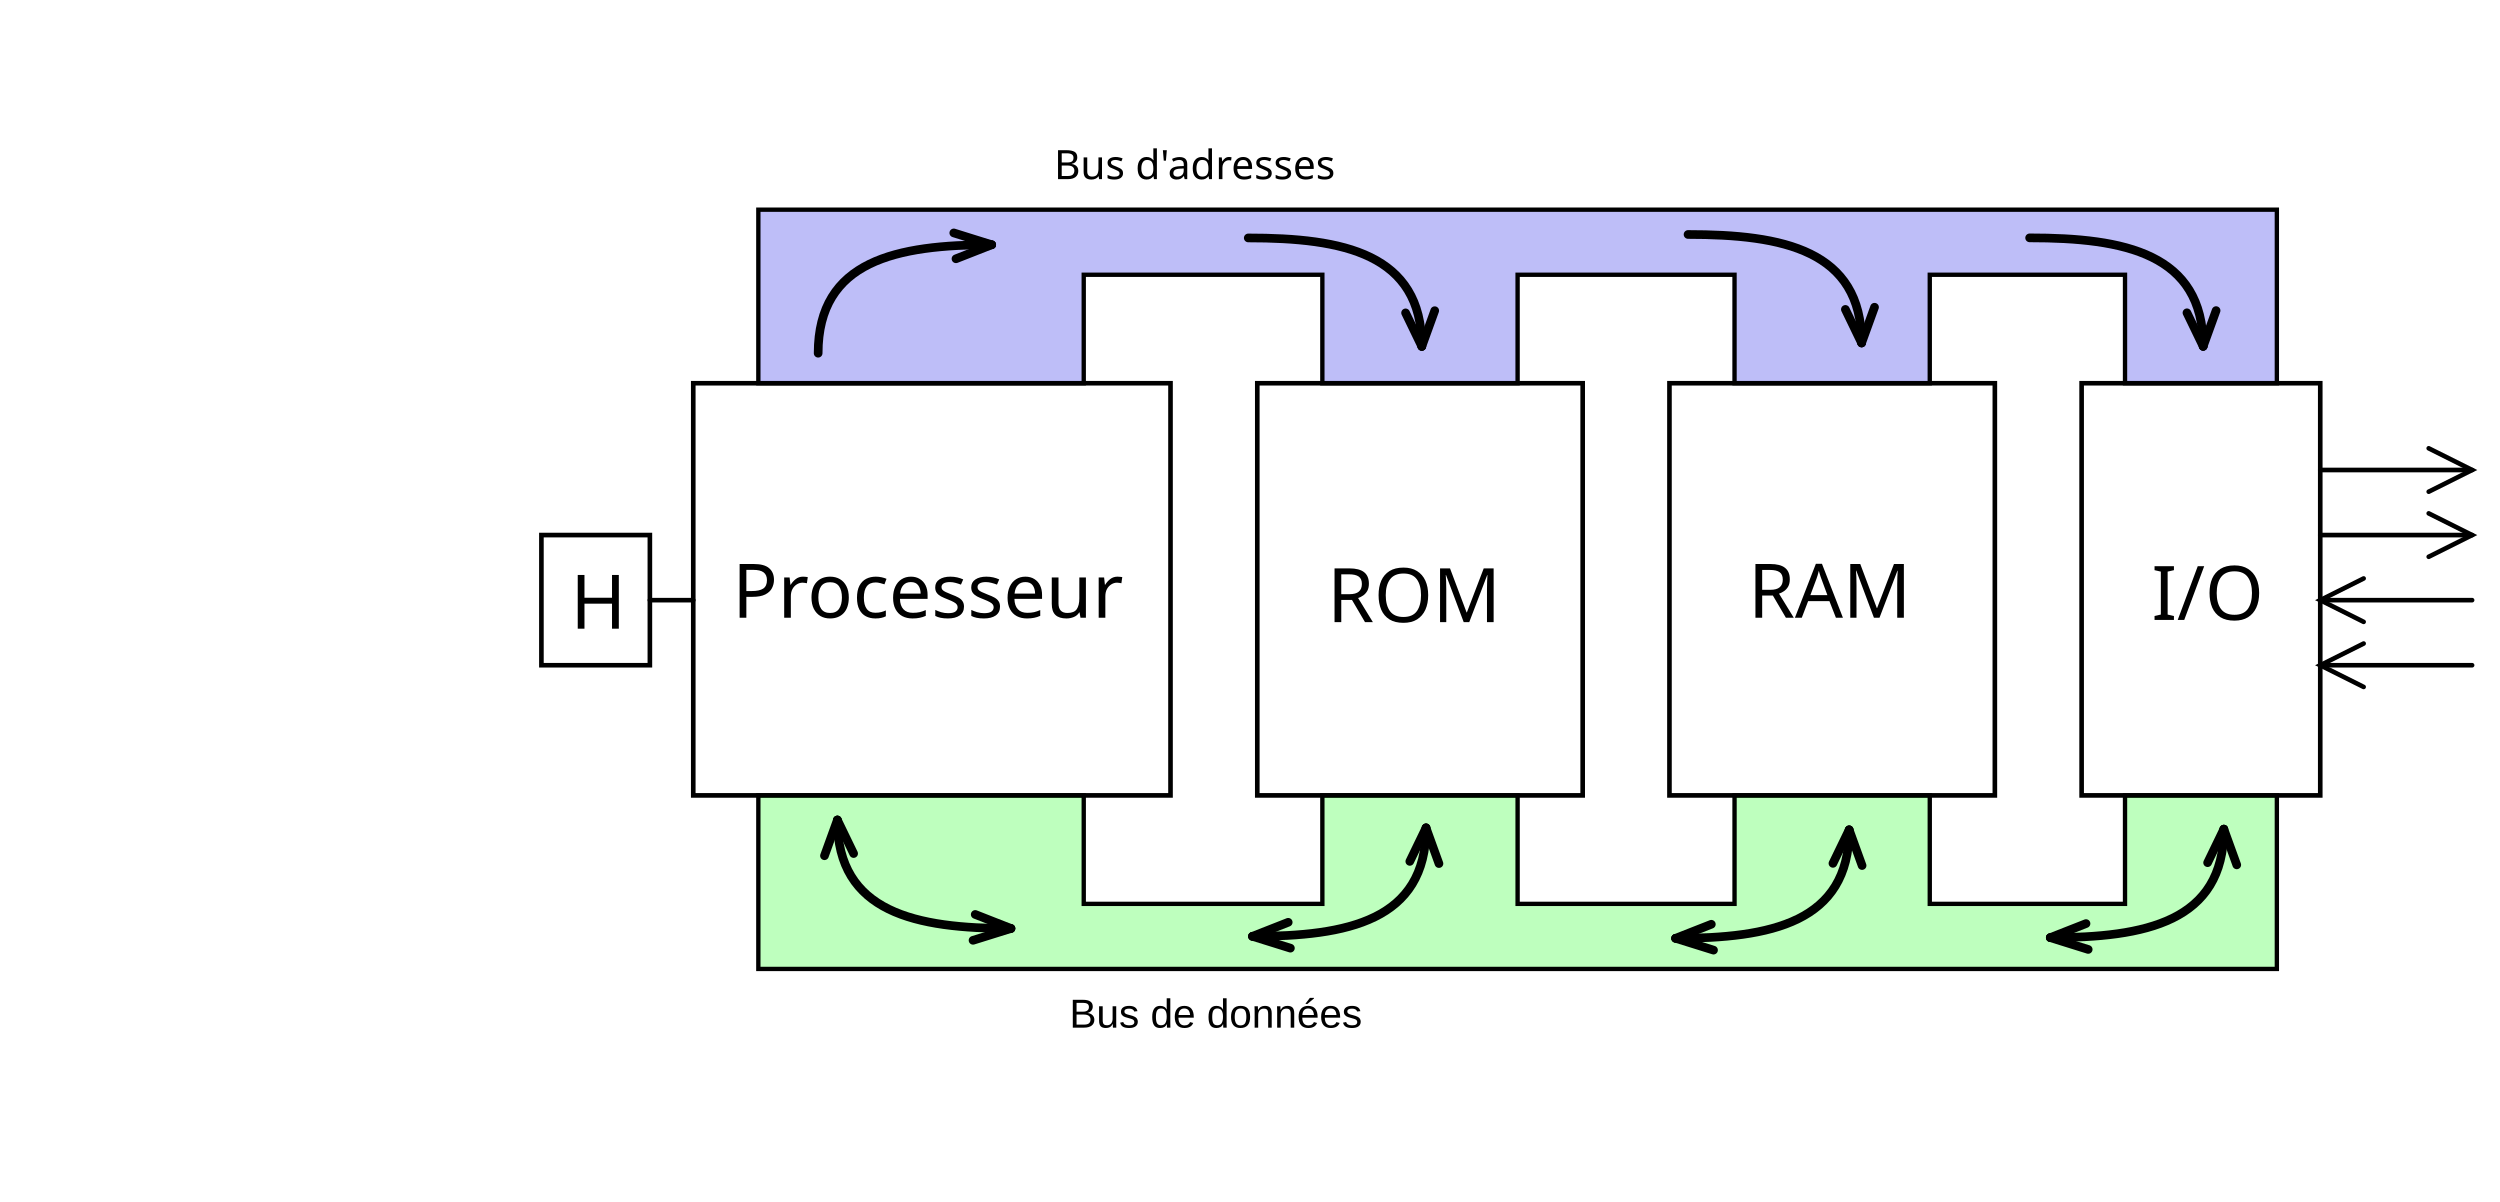
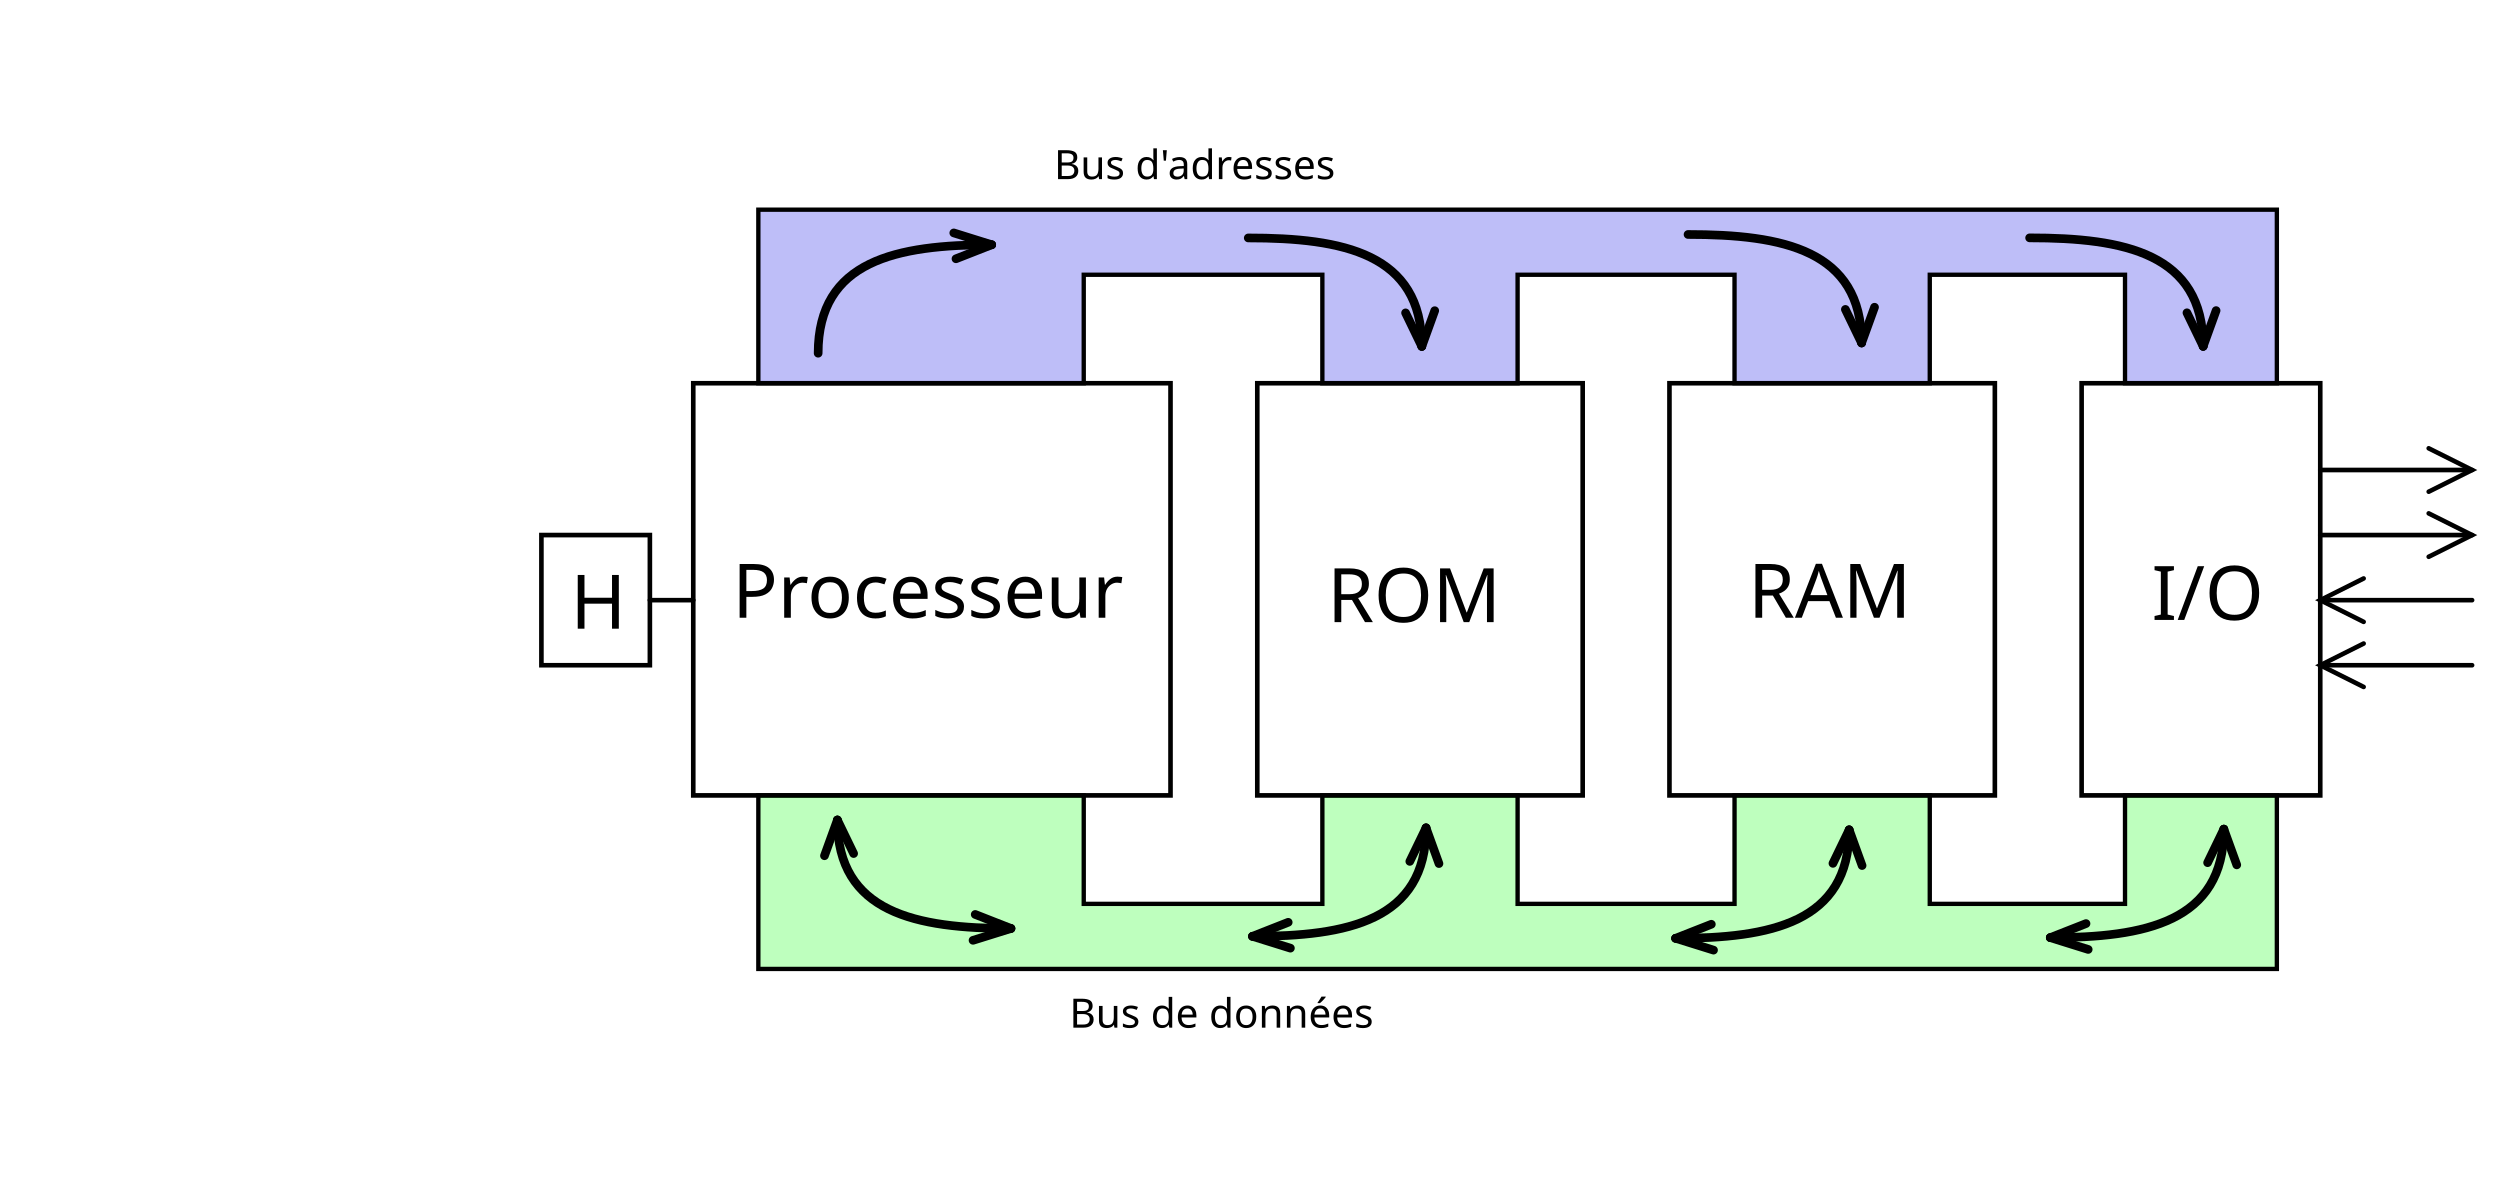
<svg xmlns="http://www.w3.org/2000/svg" width="152.457mm" height="73.282mm" viewBox="0 0 540.201 259.662" id="svg2" version="1.1">
  <defs id="defs4" />
  <g id="layer1" transform="translate(60.73638,-116.429)">
    <text xml:space="preserve" style="font-style:normal;font-weight:normal;line-height:0%;font-family:sans-serif;letter-spacing:0px;word-spacing:0px;fill:#000000;fill-opacity:1;stroke:none;stroke-width:1;stroke-linecap:round;stroke-linejoin:miter;stroke-miterlimit:4;stroke-dasharray:none;stroke-opacity:1" x="97.503" y="249.91" id="text4138">
      <tspan id="tspan4140" x="97.503" y="249.91" style="font-style:normal;font-variant:normal;font-weight:normal;font-stretch:normal;font-size:16.25px;line-height:1.25;font-family:Ubuntu;-inkscape-font-specification:Ubuntu;stroke-width:1;stroke-linecap:round;stroke-miterlimit:4;stroke-dasharray:none">Processeur</tspan>
    </text>
    <text xml:space="preserve" style="font-style:normal;font-weight:normal;line-height:0%;font-family:sans-serif;letter-spacing:0px;word-spacing:0px;fill:#000000;fill-opacity:1;stroke:none;stroke-width:1;stroke-linecap:round;stroke-linejoin:miter;stroke-miterlimit:4;stroke-dasharray:none;stroke-opacity:1" x="226.053" y="250.857" id="text4142">
      <tspan id="tspan4144" x="226.053" y="250.857" style="font-style:normal;font-variant:normal;font-weight:normal;font-stretch:normal;font-size:16.25px;line-height:1.25;font-family:Ubuntu;-inkscape-font-specification:Ubuntu;stroke-width:1;stroke-linecap:round;stroke-miterlimit:4;stroke-dasharray:none">ROM</tspan>
    </text>
    <text xml:space="preserve" style="font-style:normal;font-weight:normal;line-height:0%;font-family:sans-serif;letter-spacing:0px;word-spacing:0px;fill:#000000;fill-opacity:1;stroke:none;stroke-width:1;stroke-linecap:round;stroke-linejoin:miter;stroke-miterlimit:4;stroke-dasharray:none;stroke-opacity:1" x="317.004" y="249.91" id="text4146">
      <tspan id="tspan4148" x="317.004" y="249.91" style="font-style:normal;font-variant:normal;font-weight:normal;font-stretch:normal;font-size:16.25px;line-height:1.25;font-family:Ubuntu;-inkscape-font-specification:Ubuntu;stroke-width:1;stroke-linecap:round;stroke-miterlimit:4;stroke-dasharray:none">RAM</tspan>
    </text>
    <text xml:space="preserve" style="font-style:normal;font-weight:normal;line-height:0%;font-family:sans-serif;letter-spacing:0px;word-spacing:0px;fill:#000000;fill-opacity:1;stroke:none;stroke-width:1;stroke-linecap:round;stroke-linejoin:miter;stroke-miterlimit:4;stroke-dasharray:none;stroke-opacity:1" x="404.166" y="250.383" id="text4150">
-       <tspan id="tspan4152" x="404.166" y="250.383" style="font-size:16.25px;line-height:1.25;font-family:Ubuntu;stroke-width:1;stroke-linecap:round;stroke-miterlimit:4;stroke-dasharray:none;-inkscape-font-specification:Ubuntu;font-weight:normal;font-style:normal;font-stretch:normal;font-variant:normal">I/O</tspan>
+       <tspan id="tspan4152" x="404.166" y="250.383" style="font-style:normal;font-variant:normal;font-weight:normal;font-stretch:normal;font-size:16.25px;line-height:1.25;font-family:Ubuntu;-inkscape-font-specification:Ubuntu;stroke-width:1;stroke-linecap:round;stroke-miterlimit:4;stroke-dasharray:none">I/O</tspan>
    </text>
    <path style="fill:none;fill-rule:evenodd;stroke:#000000;stroke-width:1;stroke-linecap:round;stroke-linejoin:miter;stroke-miterlimit:4;stroke-dasharray:none;stroke-opacity:1" d="M 89.063,288.3 V 199.237 H 192.188 v 89.063 z" id="path4154" transform="translate(1.6535434e-7,1.1023624e-6)" />
    <text xml:space="preserve" style="font-style:normal;font-weight:normal;line-height:0%;font-family:sans-serif;letter-spacing:0px;word-spacing:0px;fill:#000000;fill-opacity:1;stroke:none;stroke-width:1;stroke-linecap:round;stroke-linejoin:miter;stroke-miterlimit:4;stroke-dasharray:none;stroke-opacity:1" x="62.525" y="252.277" id="text4178">
      <tspan id="tspan4180" x="62.525" y="252.277" style="font-style:normal;font-variant:normal;font-weight:normal;font-stretch:normal;font-size:16.25px;line-height:1.25;font-family:Ubuntu;-inkscape-font-specification:Ubuntu;stroke-width:1;stroke-linecap:round;stroke-miterlimit:4;stroke-dasharray:none">H</tspan>
    </text>
    <path style="fill:none;fill-rule:evenodd;stroke:#000000;stroke-width:1;stroke-linecap:round;stroke-linejoin:miter;stroke-miterlimit:4;stroke-dasharray:none;stroke-opacity:1" d="m 56.25,260.175 h 23.438 v -28.125 H 56.25 Z" id="path4182" />
    <path style="fill:none;fill-rule:evenodd;stroke:#000000;stroke-width:1;stroke-linecap:round;stroke-linejoin:miter;stroke-miterlimit:4;stroke-dasharray:none;stroke-opacity:1" d="m 79.688,246.112 h 9.375" id="path4184" />
    <text xml:space="preserve" style="font-style:normal;font-variant:normal;font-weight:normal;font-stretch:normal;line-height:0%;font-family:Arial;-inkscape-font-specification:Arial;letter-spacing:0px;word-spacing:0px;fill:#000000;fill-opacity:1;stroke:none;stroke-width:1;stroke-linecap:round;stroke-linejoin:miter;stroke-miterlimit:4;stroke-dasharray:none;stroke-opacity:1" x="167.041" y="155.131" id="text4186">
      <tspan id="tspan4188" x="167.041" y="155.131" style="font-style:normal;font-variant:normal;font-weight:normal;font-stretch:normal;font-size:8.75px;line-height:1.25;font-family:Ubuntu;-inkscape-font-specification:Ubuntu;stroke-width:1;stroke-linecap:round;stroke-miterlimit:4;stroke-dasharray:none">Bus d'adresses</tspan>
    </text>
    <text xml:space="preserve" style="font-style:normal;font-variant:normal;font-weight:normal;font-stretch:normal;line-height:0%;font-family:Arial;-inkscape-font-specification:Arial;letter-spacing:0px;word-spacing:0px;fill:#000000;fill-opacity:1;stroke:none;stroke-width:1;stroke-linecap:round;stroke-linejoin:miter;stroke-miterlimit:4;stroke-dasharray:none;stroke-opacity:1" x="170.355" y="338.482" id="text4186-1">
-       <tspan id="tspan4188-3" x="170.355" y="338.482" style="font-size:8.75px;line-height:1.25;stroke-width:1;stroke-linecap:round;stroke-miterlimit:4;stroke-dasharray:none">Bus de données</tspan>
+       <tspan id="tspan4188-3" x="170.355" y="338.482" style="font-size:8.75px;line-height:1.25;stroke-width:1;stroke-linecap:round;stroke-miterlimit:4;stroke-dasharray:none;-inkscape-font-specification:Ubuntu;font-family:Ubuntu;font-weight:normal;font-style:normal;font-stretch:normal;font-variant:normal">Bus de données</tspan>
    </text>
    <path style="fill:none;fill-rule:evenodd;stroke:#000000;stroke-width:1;stroke-linecap:round;stroke-linejoin:miter;stroke-miterlimit:4;stroke-dasharray:none;stroke-opacity:1" d="m 440.625,217.987 h 32.812" id="path4208" />
    <path style="fill:none;fill-rule:evenodd;stroke:#000000;stroke-width:1;stroke-linecap:round;stroke-linejoin:miter;stroke-miterlimit:4;stroke-dasharray:none;stroke-opacity:1" d="m 440.625,232.05 h 32.812" id="path4210" />
    <path style="fill:none;fill-rule:evenodd;stroke:#000000;stroke-width:1;stroke-linecap:round;stroke-linejoin:miter;stroke-miterlimit:4;stroke-dasharray:none;stroke-opacity:1" d="m 440.625,246.112 h 32.812" id="path4212" />
    <path style="fill:none;fill-rule:evenodd;stroke:#000000;stroke-width:1;stroke-linecap:round;stroke-linejoin:miter;stroke-miterlimit:4;stroke-dasharray:none;stroke-opacity:1" d="m 440.625,260.175 h 32.812" id="path4216" />
    <path style="fill:none;fill-rule:evenodd;stroke:#000000;stroke-width:1;stroke-linecap:round;stroke-linejoin:miter;stroke-miterlimit:4;stroke-dasharray:none;stroke-opacity:1" d="m 464.063,213.3 9.375,4.688 -9.375,4.688" id="path4218" />
    <path style="fill:none;fill-rule:evenodd;stroke:#000000;stroke-width:1;stroke-linecap:round;stroke-linejoin:miter;stroke-miterlimit:4;stroke-dasharray:none;stroke-opacity:1" d="m 464.063,227.362 9.375,4.688 -9.375,4.688" id="path4220" />
    <path style="fill:none;fill-rule:evenodd;stroke:#000000;stroke-width:1;stroke-linecap:round;stroke-linejoin:miter;stroke-miterlimit:4;stroke-dasharray:none;stroke-opacity:1" d="m 450,241.425 -9.375,4.688 9.375,4.688" id="path4222" />
    <path style="fill:none;fill-rule:evenodd;stroke:#000000;stroke-width:1;stroke-linecap:round;stroke-linejoin:miter;stroke-miterlimit:4;stroke-dasharray:none;stroke-opacity:1" d="m 450,255.487 -9.375,4.688 9.375,4.688" id="path4226" />
    <path style="fill:none;fill-rule:evenodd;stroke:#000000;stroke-width:1;stroke-linecap:round;stroke-linejoin:miter;stroke-miterlimit:4;stroke-dasharray:none;stroke-opacity:1" d="m 210.938,288.3 v -89.062 h 70.313 v 89.062 z" id="path4154-3" />
    <path style="fill:none;fill-rule:evenodd;stroke:#000000;stroke-width:1;stroke-linecap:round;stroke-linejoin:miter;stroke-miterlimit:4;stroke-dasharray:none;stroke-opacity:1" d="m 300,288.3 v -89.062 h 70.313 v 89.062 z" id="path4154-3-6" />
    <path style="fill:none;fill-rule:evenodd;stroke:#000000;stroke-width:1;stroke-linecap:round;stroke-linejoin:miter;stroke-miterlimit:4;stroke-dasharray:none;stroke-opacity:1" d="m 389.063,288.3 v -89.062 h 51.563 v 89.062 z" id="path4154-3-7" />
    <path style="fill:#0000e4;fill-opacity:0.257;stroke:#000000;stroke-width:0.938px;stroke-linecap:butt;stroke-linejoin:miter;stroke-opacity:1" d="m 103.125,199.237 v -37.5 h 328.125 v 37.5 h -32.812 v -23.438 h -42.188 v 23.438 h -42.188 v -23.438 h -46.875 v 23.438 h -42.188 v -23.438 h -51.562 v 23.438 z" id="path4830" />
    <path style="fill:#00ff00;fill-opacity:0.257;stroke:#000000;stroke-width:0.938px;stroke-linecap:butt;stroke-linejoin:miter;stroke-opacity:1" d="m 103.125,288.3 v 37.5 h 328.125 v -37.5 h -32.812 v 23.438 h -42.188 v -23.438 h -42.187 v 23.438 h -46.875 v -23.438 h -42.188 v 23.438 h -51.562 v -23.438 z" id="path4830-5" />
    <g id="g4980">
      <path id="path4847" d="m 116.05,192.753 c 0,-20.089 17.045,-23.438 37.5,-23.438" style="fill:none;stroke:#000000;stroke-width:1.875;stroke-linecap:round;stroke-linejoin:miter;stroke-miterlimit:4;stroke-dasharray:none;stroke-opacity:1" />
      <path id="path4849" d="m 153.55,169.316 -8.191,-2.557" style="fill:none;stroke:#000000;stroke-width:1.875;stroke-linecap:round;stroke-linejoin:miter;stroke-miterlimit:4;stroke-dasharray:none;stroke-opacity:1" />
      <path id="path4851" d="m 153.55,169.316 -7.718,3.03" style="fill:none;stroke:#000000;stroke-width:1.875;stroke-linecap:round;stroke-linejoin:miter;stroke-miterlimit:4;stroke-dasharray:none;stroke-opacity:1" />
    </g>
    <g id="g5018" transform="rotate(-180,246.9468,127.3881)">
      <g id="g5071" transform="translate(-155.4874,-181.196)">
        <path style="fill:none;stroke:#000000;stroke-width:1.875;stroke-linecap:round;stroke-linejoin:miter;stroke-miterlimit:4;stroke-dasharray:none;stroke-opacity:1" d="m 229.589,140.381 c 0,-20.089 17.045,-23.438 37.5,-23.438" id="path4847-3" />
        <path style="fill:none;stroke:#000000;stroke-width:1.875;stroke-linecap:round;stroke-linejoin:miter;stroke-miterlimit:4;stroke-dasharray:none;stroke-opacity:1" d="m 267.089,116.943 -8.191,-2.557" id="path4849-5" />
        <path style="fill:none;stroke:#000000;stroke-width:1.875;stroke-linecap:round;stroke-linejoin:miter;stroke-miterlimit:4;stroke-dasharray:none;stroke-opacity:1" d="m 267.089,116.943 -7.718,3.03" id="path4851-6" />
        <path style="fill:none;stroke:#000000;stroke-width:1.875;stroke-linecap:round;stroke-linejoin:miter;stroke-miterlimit:4;stroke-dasharray:none;stroke-opacity:1" d="m 226.796,132.663 2.793,7.718" id="path4853-2" />
        <path style="fill:none;stroke:#000000;stroke-width:1.875;stroke-linecap:round;stroke-linejoin:miter;stroke-miterlimit:4;stroke-dasharray:none;stroke-opacity:1" d="m 233.093,133.136 -3.504,7.244" id="path4855-9" />
      </g>
      <g transform="translate(16.90356,-180.9185)" id="g5071-4">
        <path style="fill:none;stroke:#000000;stroke-width:1.875;stroke-linecap:round;stroke-linejoin:miter;stroke-miterlimit:4;stroke-dasharray:none;stroke-opacity:1" d="m 229.589,140.381 c 0,-20.089 17.045,-23.438 37.5,-23.438" id="path4847-3-7" />
        <path style="fill:none;stroke:#000000;stroke-width:1.875;stroke-linecap:round;stroke-linejoin:miter;stroke-miterlimit:4;stroke-dasharray:none;stroke-opacity:1" d="m 267.089,116.943 -8.191,-2.557" id="path4849-5-8" />
        <path style="fill:none;stroke:#000000;stroke-width:1.875;stroke-linecap:round;stroke-linejoin:miter;stroke-miterlimit:4;stroke-dasharray:none;stroke-opacity:1" d="m 267.089,116.943 -7.718,3.03" id="path4851-6-4" />
        <path style="fill:none;stroke:#000000;stroke-width:1.875;stroke-linecap:round;stroke-linejoin:miter;stroke-miterlimit:4;stroke-dasharray:none;stroke-opacity:1" d="m 226.796,132.663 2.793,7.718" id="path4853-2-5" />
        <path style="fill:none;stroke:#000000;stroke-width:1.875;stroke-linecap:round;stroke-linejoin:miter;stroke-miterlimit:4;stroke-dasharray:none;stroke-opacity:1" d="m 233.093,133.136 -3.504,7.244" id="path4855-9-0" />
      </g>
      <g transform="translate(-74.52649,-181.3444)" id="g5071-3">
        <path style="fill:none;stroke:#000000;stroke-width:1.875;stroke-linecap:round;stroke-linejoin:miter;stroke-miterlimit:4;stroke-dasharray:none;stroke-opacity:1" d="m 229.589,140.381 c 0,-20.089 17.045,-23.438 37.5,-23.438" id="path4847-3-6" />
        <path style="fill:none;stroke:#000000;stroke-width:1.875;stroke-linecap:round;stroke-linejoin:miter;stroke-miterlimit:4;stroke-dasharray:none;stroke-opacity:1" d="m 267.089,116.943 -8.191,-2.557" id="path4849-5-1" />
        <path style="fill:none;stroke:#000000;stroke-width:1.875;stroke-linecap:round;stroke-linejoin:miter;stroke-miterlimit:4;stroke-dasharray:none;stroke-opacity:1" d="m 267.089,116.943 -7.718,3.03" id="path4851-6-0" />
        <path style="fill:none;stroke:#000000;stroke-width:1.875;stroke-linecap:round;stroke-linejoin:miter;stroke-miterlimit:4;stroke-dasharray:none;stroke-opacity:1" d="m 226.796,132.663 2.793,7.718" id="path4853-2-6" />
        <path style="fill:none;stroke:#000000;stroke-width:1.875;stroke-linecap:round;stroke-linejoin:miter;stroke-miterlimit:4;stroke-dasharray:none;stroke-opacity:1" d="m 233.093,133.136 -3.504,7.244" id="path4855-9-3" />
      </g>
    </g>
    <g id="g5011" transform="matrix(1,0,0,-1,71.02635,418.6102)">
      <path id="path4847-1" d="m 49.182,124.991 c 0,-20.089 17.045,-23.438 37.5,-23.438" style="fill:none;stroke:#000000;stroke-width:1.875;stroke-linecap:round;stroke-linejoin:miter;stroke-miterlimit:4;stroke-dasharray:none;stroke-opacity:1" />
      <path id="path4849-2" d="m 86.682,101.554 -8.191,-2.557" style="fill:none;stroke:#000000;stroke-width:1.875;stroke-linecap:round;stroke-linejoin:miter;stroke-miterlimit:4;stroke-dasharray:none;stroke-opacity:1" />
      <path id="path4851-7" d="m 86.682,101.554 -7.718,3.03" style="fill:none;stroke:#000000;stroke-width:1.875;stroke-linecap:round;stroke-linejoin:miter;stroke-miterlimit:4;stroke-dasharray:none;stroke-opacity:1" />
      <path id="path4853-0" d="m 46.389,117.274 2.793,7.718" style="fill:none;stroke:#000000;stroke-width:1.875;stroke-linecap:round;stroke-linejoin:miter;stroke-miterlimit:4;stroke-dasharray:none;stroke-opacity:1" />
      <path id="path4855-93" d="m 52.686,117.747 -3.504,7.244" style="fill:none;stroke:#000000;stroke-width:1.875;stroke-linecap:round;stroke-linejoin:miter;stroke-miterlimit:4;stroke-dasharray:none;stroke-opacity:1" />
    </g>
    <g id="g4975" transform="translate(41.83933,88.39518)">
      <path id="path4847-6" d="m 299.679,102.137 c 0,-20.089 -17.045,-23.437 -37.5,-23.437" style="fill:none;stroke:#000000;stroke-width:1.875;stroke-linecap:round;stroke-linejoin:miter;stroke-miterlimit:4;stroke-dasharray:none;stroke-opacity:1" />
      <path id="path4853-6" d="m 302.472,94.419 -2.793,7.718" style="fill:none;stroke:#000000;stroke-width:1.875;stroke-linecap:round;stroke-linejoin:miter;stroke-miterlimit:4;stroke-dasharray:none;stroke-opacity:1" />
      <path id="path4855-1" d="m 296.175,94.892 3.504,7.244" style="fill:none;stroke:#000000;stroke-width:1.875;stroke-linecap:round;stroke-linejoin:miter;stroke-miterlimit:4;stroke-dasharray:none;stroke-opacity:1" />
    </g>
    <g id="g4970" transform="translate(-128.2366,82.7009)">
      <path id="path4847-6-8-2" d="m 374.724,108.579 c 0,-20.089 -17.045,-23.437 -37.5,-23.437" style="fill:none;stroke:#000000;stroke-width:1.875;stroke-linecap:round;stroke-linejoin:miter;stroke-miterlimit:4;stroke-dasharray:none;stroke-opacity:1" />
      <path id="path4853-6-7-0" d="m 377.517,100.861 -2.793,7.718" style="fill:none;stroke:#000000;stroke-width:1.875;stroke-linecap:round;stroke-linejoin:miter;stroke-miterlimit:4;stroke-dasharray:none;stroke-opacity:1" />
      <path id="path4855-1-9-2" d="m 371.22,101.335 3.504,7.244" style="fill:none;stroke:#000000;stroke-width:1.875;stroke-linecap:round;stroke-linejoin:miter;stroke-miterlimit:4;stroke-dasharray:none;stroke-opacity:1" />
    </g>
    <g transform="translate(40.60288,82.68377)" id="g4970-3">
      <path id="path4847-6-8-2-7" d="m 374.724,108.579 c 0,-20.089 -17.045,-23.437 -37.5,-23.437" style="fill:none;stroke:#000000;stroke-width:1.875;stroke-linecap:round;stroke-linejoin:miter;stroke-miterlimit:4;stroke-dasharray:none;stroke-opacity:1" />
      <path id="path4853-6-7-0-5" d="m 377.517,100.861 -2.793,7.718" style="fill:none;stroke:#000000;stroke-width:1.875;stroke-linecap:round;stroke-linejoin:miter;stroke-miterlimit:4;stroke-dasharray:none;stroke-opacity:1" />
      <path id="path4855-1-9-2-9" d="m 371.22,101.335 3.504,7.244" style="fill:none;stroke:#000000;stroke-width:1.875;stroke-linecap:round;stroke-linejoin:miter;stroke-miterlimit:4;stroke-dasharray:none;stroke-opacity:1" />
    </g>
  </g>
</svg>
